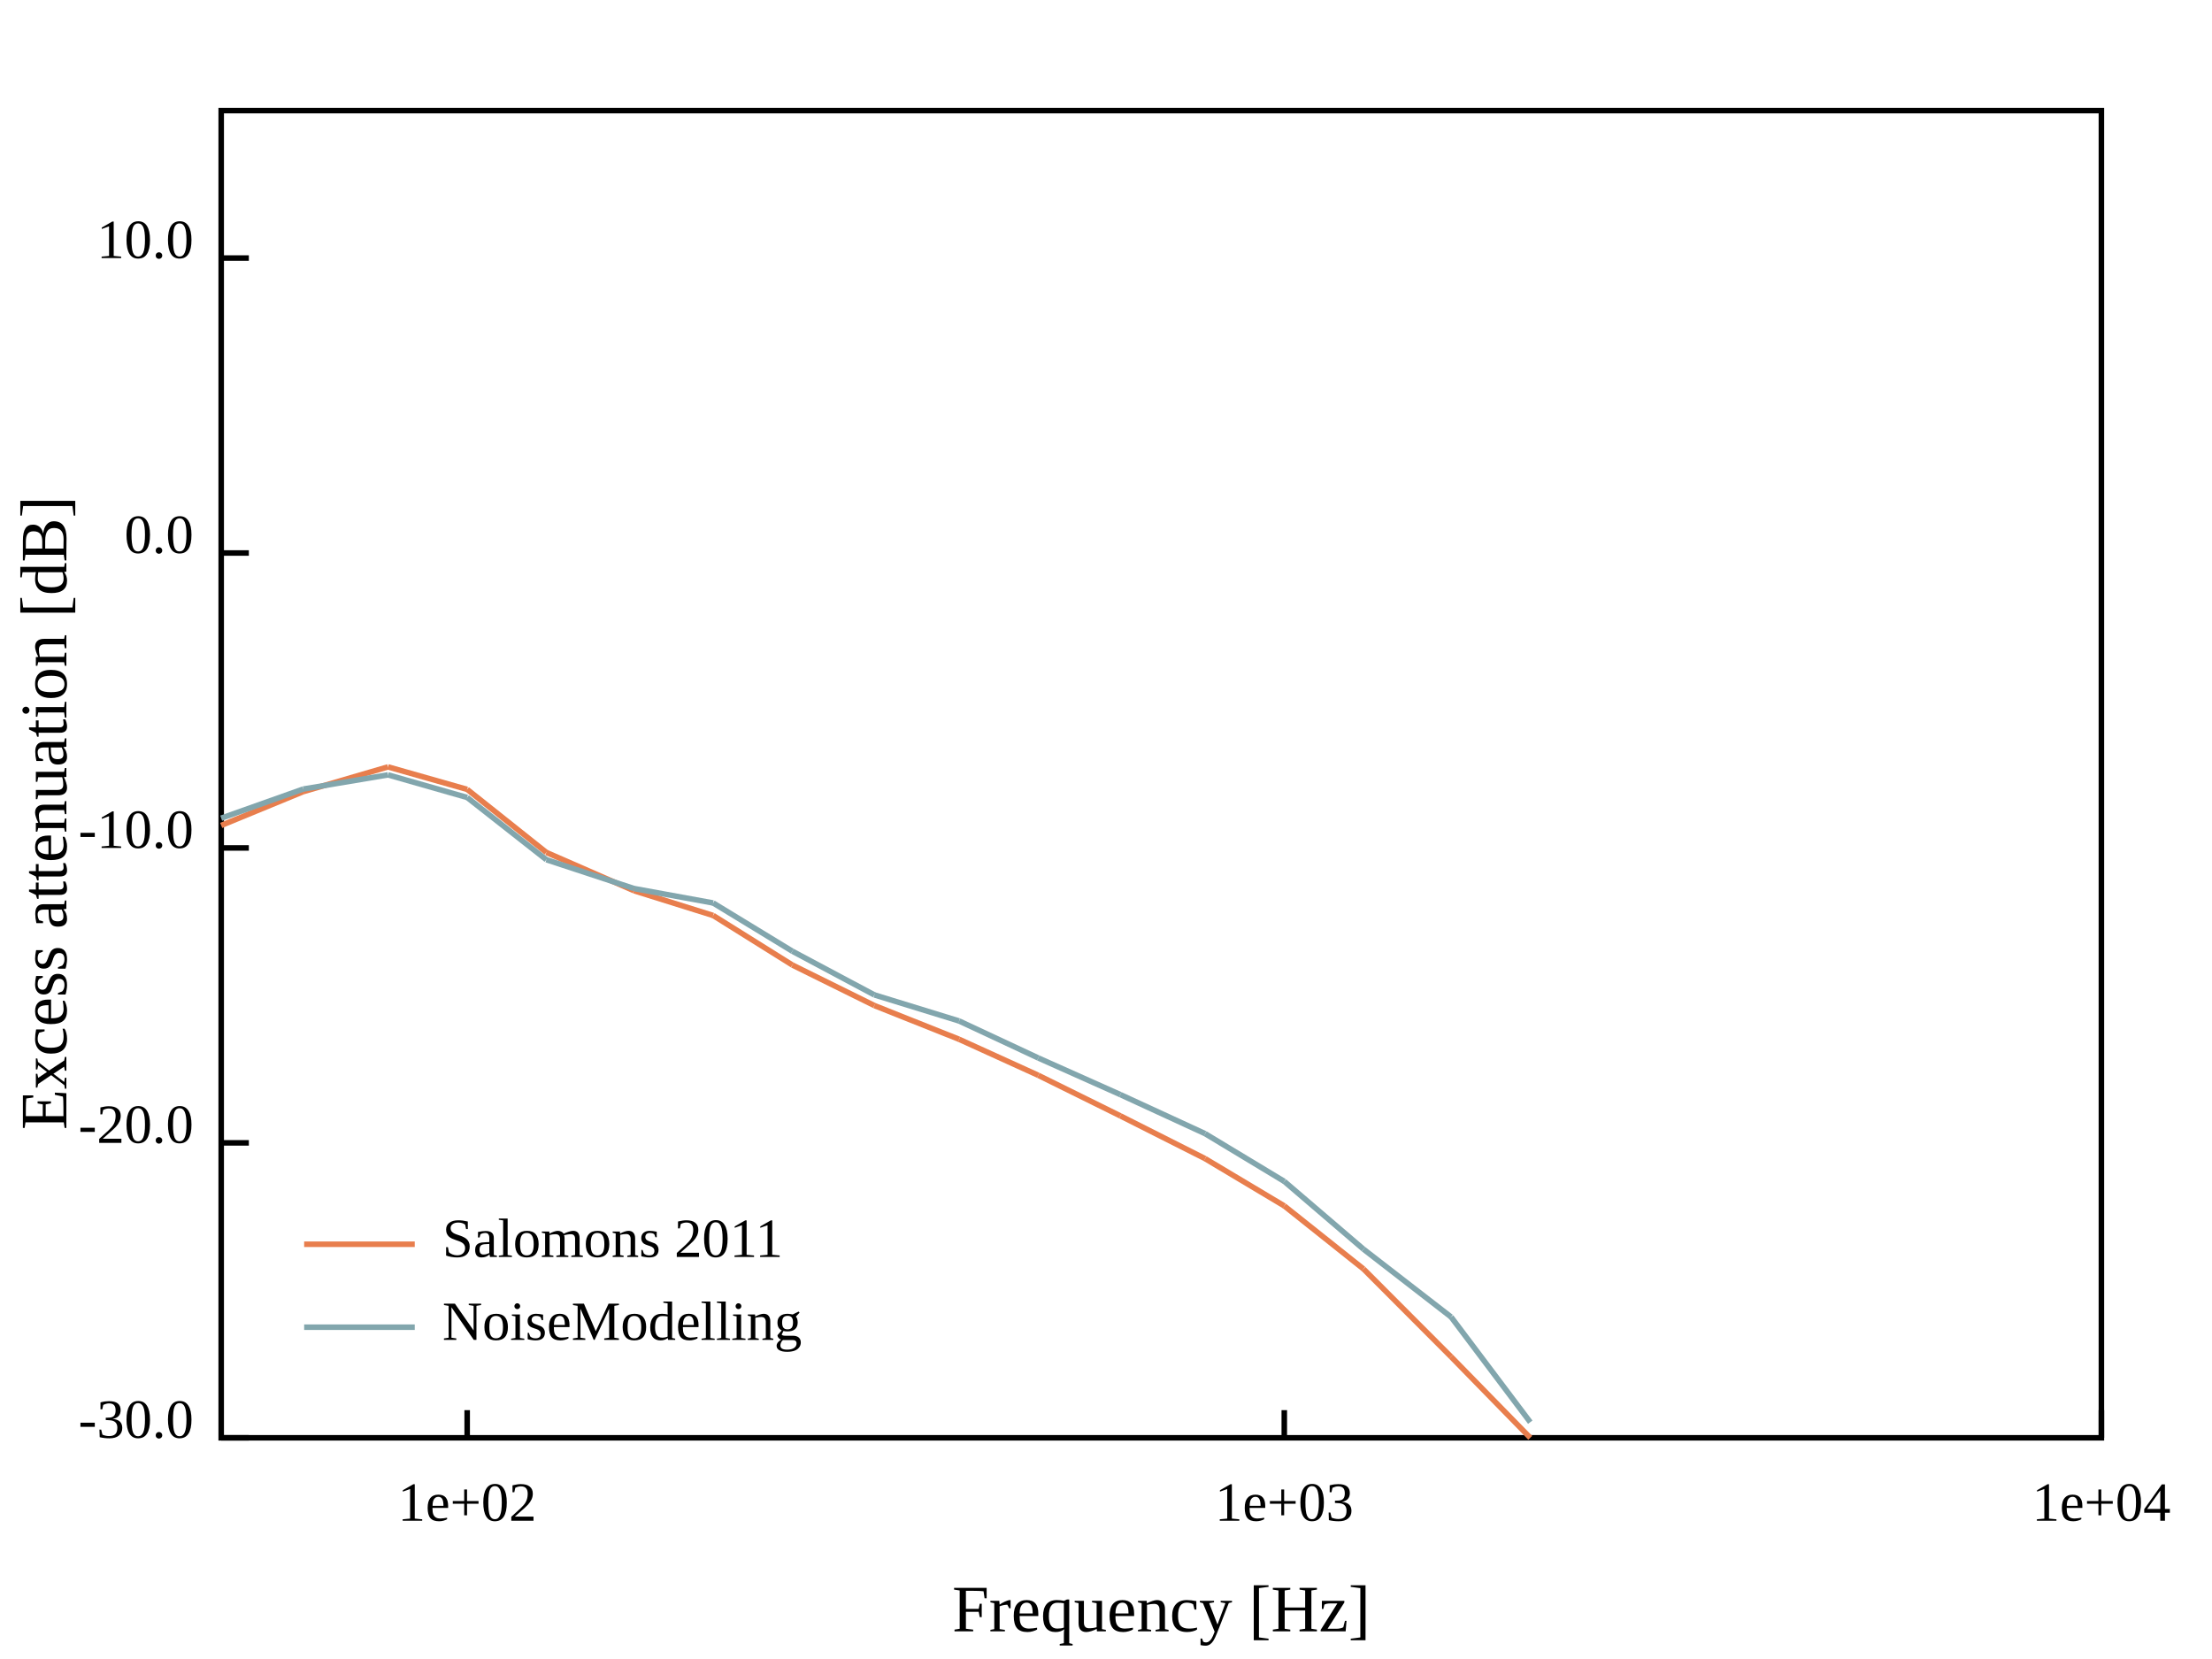
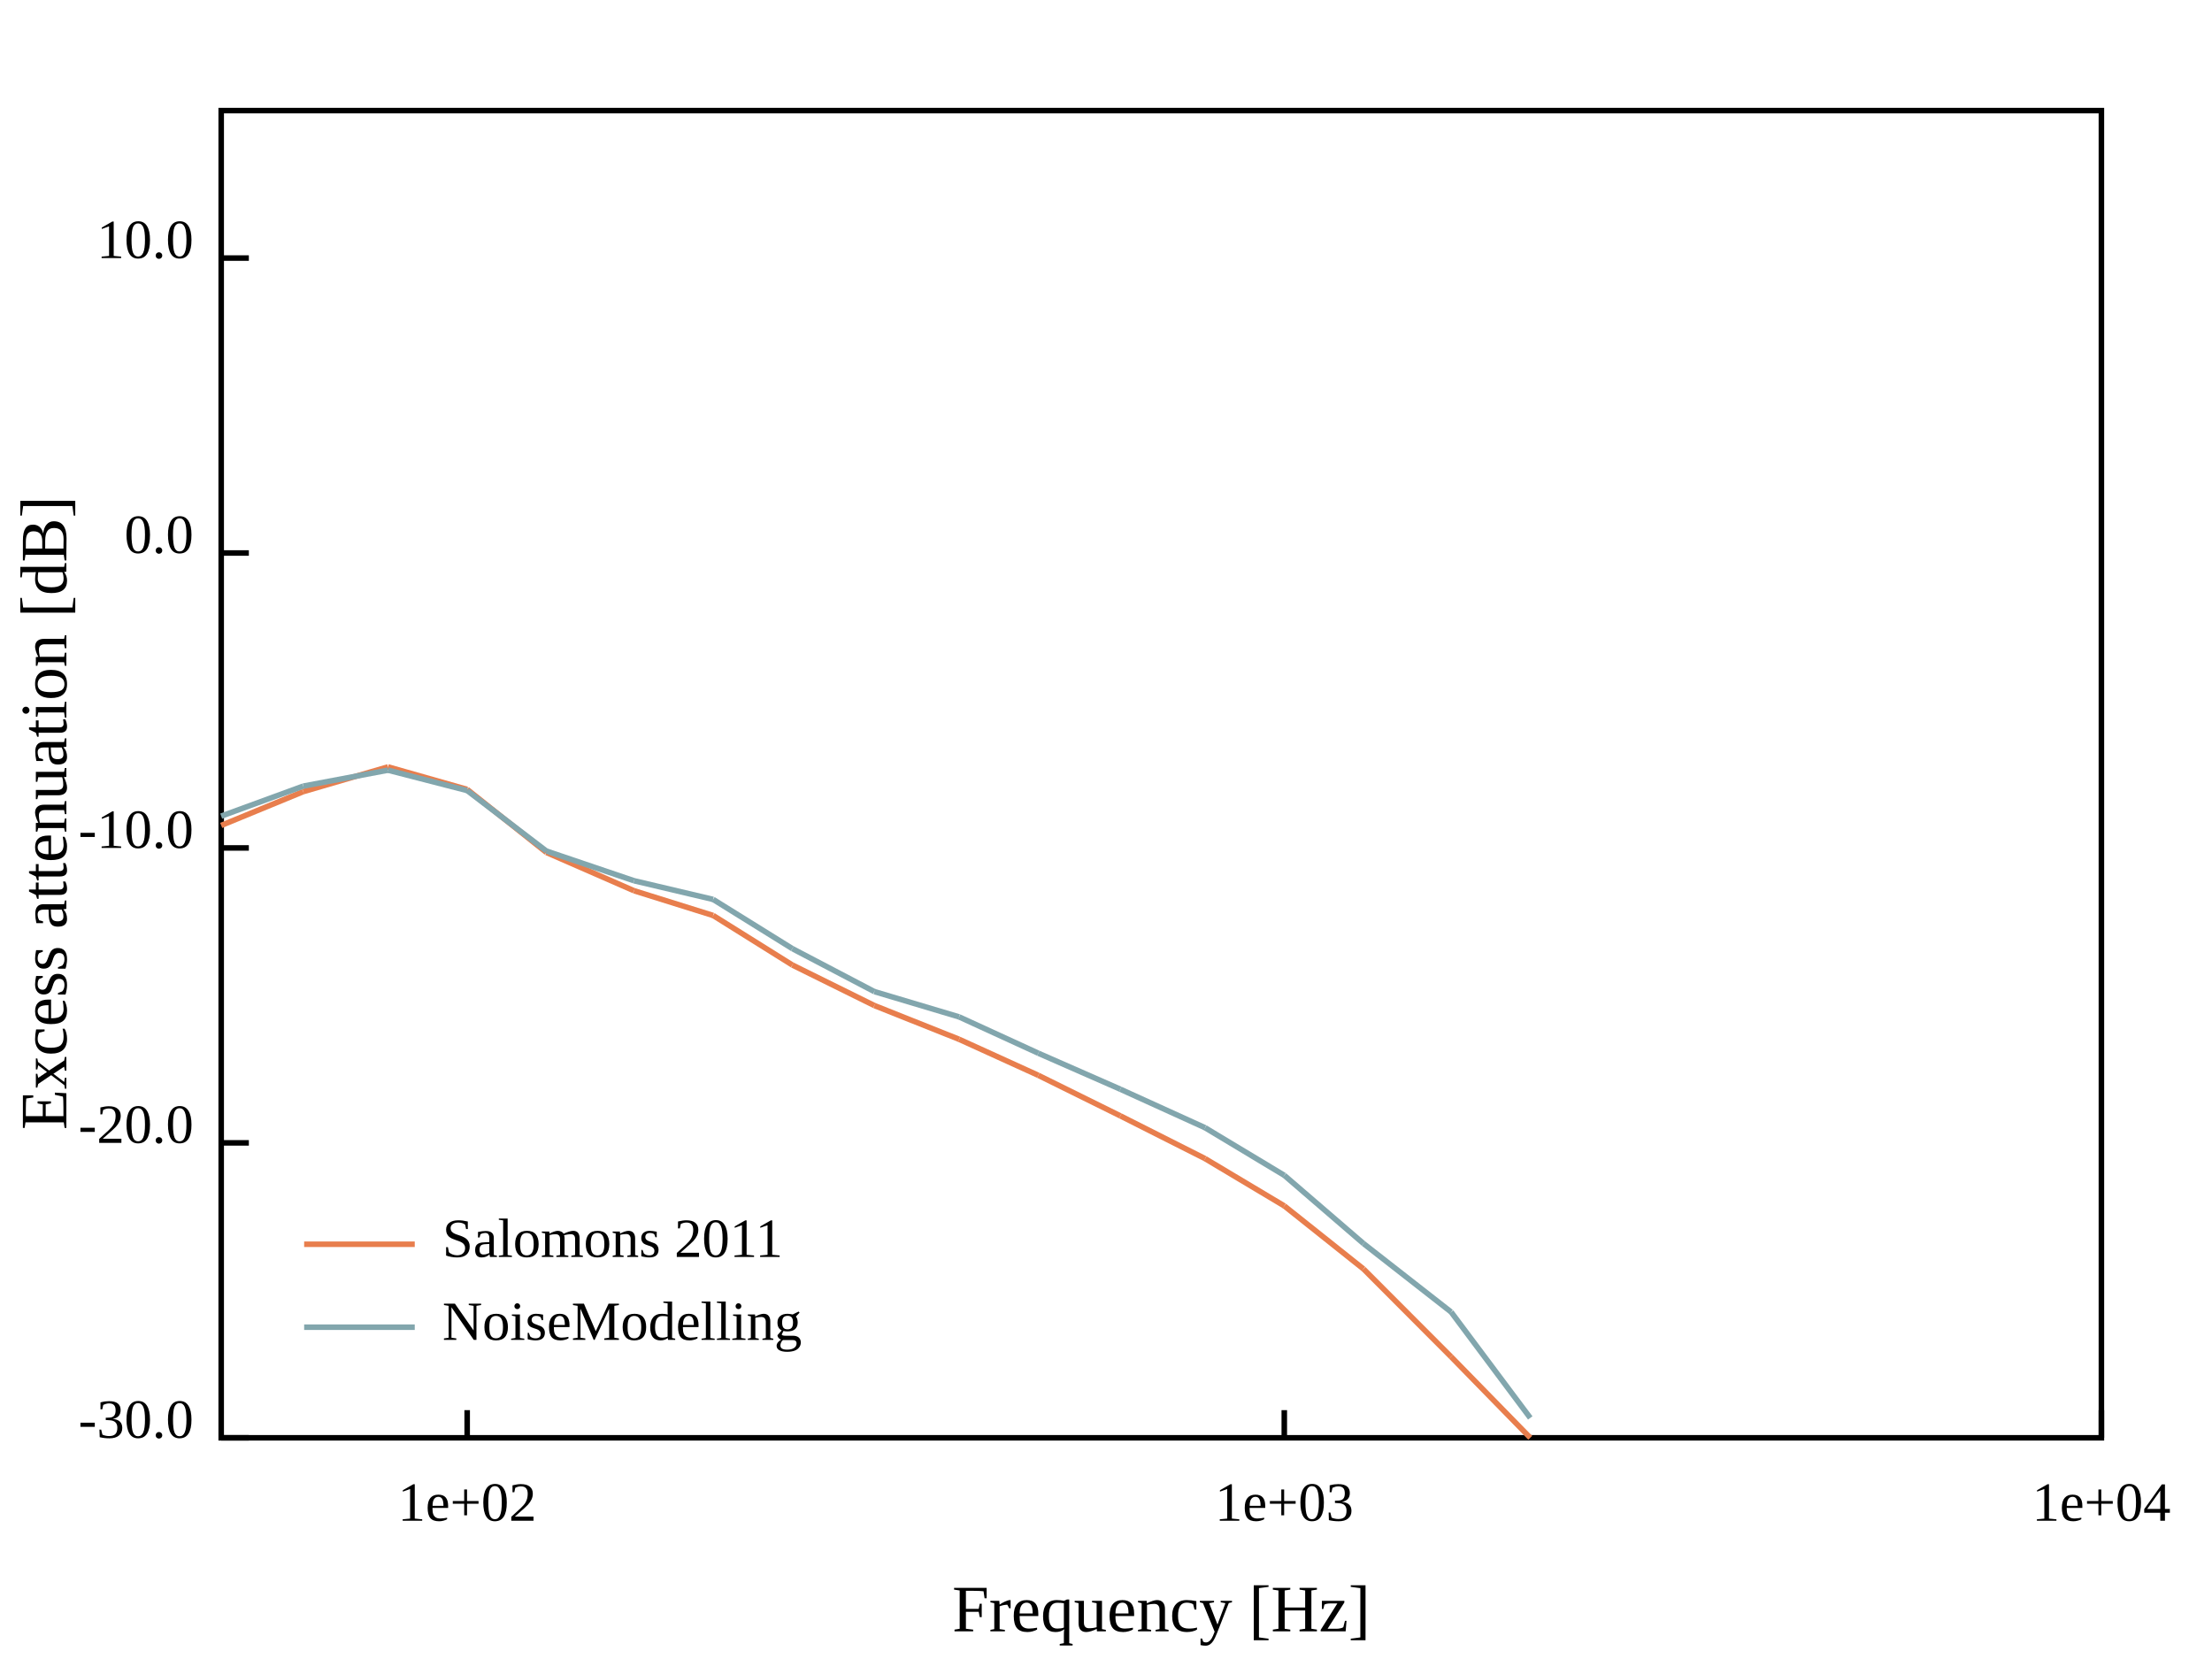
<svg xmlns="http://www.w3.org/2000/svg" height="300" width="400">
  <rect width="400" height="300" x="0" y="0" style="fill:white; stroke:none" />
  <rect width="340" height="240" x="40" y="20" style="fill:none; stroke-width:1;stroke:black" />
  <line x1="40" y1="260" x2="45" y2="260" style="fill:none; stroke-width:1; stroke:black" />
  <text x="35" y="260" text-anchor="end" style="stroke:none; fill:black; font-size:smaller">-30.0</text>
  <line x1="40" y1="206.667" x2="45" y2="206.667" style="fill:none; stroke-width:1; stroke:black" />
  <text x="35" y="206.667" text-anchor="end" style="stroke:none; fill:black; font-size:smaller">-20.0</text>
  <line x1="40" y1="153.333" x2="45" y2="153.333" style="fill:none; stroke-width:1; stroke:black" />
  <text x="35" y="153.333" text-anchor="end" style="stroke:none; fill:black; font-size:smaller">-10.0</text>
  <line x1="40" y1="100" x2="45" y2="100" style="fill:none; stroke-width:1; stroke:black" />
  <text x="35" y="100" text-anchor="end" style="stroke:none; fill:black; font-size:smaller">0.0</text>
  <line x1="40" y1="46.667" x2="45" y2="46.667" style="fill:none; stroke-width:1; stroke:black" />
  <text x="35" y="46.667" text-anchor="end" style="stroke:none; fill:black; font-size:smaller">10.0</text>
  <line x1="84.48" y1="260" x2="84.48" y2="255" style="fill:none; stroke-width:1; stroke:black" />
  <text x="84.48" y="275" text-anchor="middle" style="stroke:none; fill:black; font-size:smaller">1e+02</text>
  <line x1="232.24" y1="260" x2="232.24" y2="255" style="fill:none; stroke-width:1; stroke:black" />
  <text x="232.24" y="275" text-anchor="middle" style="stroke:none; fill:black; font-size:smaller">1e+03</text>
  <line x1="380" y1="260" x2="380" y2="255" style="fill:none; stroke-width:1; stroke:black" />
  <text x="380" y="275" text-anchor="middle" style="stroke:none; fill:black; font-size:smaller">1e+04</text>
  <line x1="40" y1="149.262" x2="54.831" y2="143.155" style="fill:none; stroke-width:1; stroke:rgb(232,126,77)" />
  <line x1="54.831" y1="143.155" x2="70.161" y2="138.677" style="fill:none; stroke-width:1; stroke:rgb(232,126,77)" />
  <line x1="70.161" y1="138.677" x2="84.48" y2="142.748" style="fill:none; stroke-width:1; stroke:rgb(232,126,77)" />
  <line x1="84.48" y1="142.748" x2="98.8" y2="154.148" style="fill:none; stroke-width:1; stroke:rgb(232,126,77)" />
  <line x1="98.8" y1="154.148" x2="114.641" y2="161.069" style="fill:none; stroke-width:1; stroke:rgb(232,126,77)" />
  <line x1="114.641" y1="161.069" x2="128.96" y2="165.547" style="fill:none; stroke-width:1; stroke:rgb(232,126,77)" />
  <line x1="128.96" y1="165.547" x2="143.28" y2="174.504" style="fill:none; stroke-width:1; stroke:rgb(232,126,77)" />
  <line x1="143.28" y1="174.504" x2="158.11" y2="181.832" style="fill:none; stroke-width:1; stroke:rgb(232,126,77)" />
  <line x1="158.11" y1="181.832" x2="173.441" y2="187.939" style="fill:none; stroke-width:1; stroke:rgb(232,126,77)" />
  <line x1="173.441" y1="187.939" x2="187.76" y2="194.453" style="fill:none; stroke-width:1; stroke:rgb(232,126,77)" />
  <line x1="187.76" y1="194.453" x2="202.591" y2="201.781" style="fill:none; stroke-width:1; stroke:rgb(232,126,77)" />
  <line x1="202.591" y1="201.781" x2="217.921" y2="209.517" style="fill:none; stroke-width:1; stroke:rgb(232,126,77)" />
  <line x1="217.921" y1="209.517" x2="232.24" y2="218.066" style="fill:none; stroke-width:1; stroke:rgb(232,126,77)" />
  <line x1="232.24" y1="218.066" x2="246.559" y2="229.466" style="fill:none; stroke-width:1; stroke:rgb(232,126,77)" />
  <line x1="246.559" y1="229.466" x2="262.401" y2="245.344" style="fill:none; stroke-width:1; stroke:rgb(232,126,77)" />
  <line x1="262.401" y1="245.344" x2="276.72" y2="260" style="fill:none; stroke-width:1; stroke:rgb(232,126,77)" />
-   <line x1="40" y1="147.952" x2="54.831" y2="142.689" style="fill:none; stroke-width:1; stroke:rgb(130,166,173)" />
-   <line x1="54.831" y1="142.689" x2="70.161" y2="140.121" style="fill:none; stroke-width:1; stroke:rgb(130,166,173)" />
-   <line x1="70.161" y1="140.121" x2="84.48" y2="144.211" style="fill:none; stroke-width:1; stroke:rgb(130,166,173)" />
-   <line x1="84.48" y1="144.211" x2="98.8" y2="155.46" style="fill:none; stroke-width:1; stroke:rgb(130,166,173)" />
-   <line x1="98.8" y1="155.46" x2="114.641" y2="160.673" style="fill:none; stroke-width:1; stroke:rgb(130,166,173)" />
-   <line x1="114.641" y1="160.673" x2="128.96" y2="163.286" style="fill:none; stroke-width:1; stroke:rgb(130,166,173)" />
-   <line x1="128.96" y1="163.286" x2="143.28" y2="172.009" style="fill:none; stroke-width:1; stroke:rgb(130,166,173)" />
-   <line x1="143.28" y1="172.009" x2="158.11" y2="179.908" style="fill:none; stroke-width:1; stroke:rgb(130,166,173)" />
-   <line x1="158.11" y1="179.908" x2="173.441" y2="184.627" style="fill:none; stroke-width:1; stroke:rgb(130,166,173)" />
-   <line x1="173.441" y1="184.627" x2="187.76" y2="191.316" style="fill:none; stroke-width:1; stroke:rgb(130,166,173)" />
-   <line x1="187.76" y1="191.316" x2="202.591" y2="197.937" style="fill:none; stroke-width:1; stroke:rgb(130,166,173)" />
-   <line x1="202.591" y1="197.937" x2="217.921" y2="204.999" style="fill:none; stroke-width:1; stroke:rgb(130,166,173)" />
-   <line x1="217.921" y1="204.999" x2="232.24" y2="213.634" style="fill:none; stroke-width:1; stroke:rgb(130,166,173)" />
-   <line x1="232.24" y1="213.634" x2="246.559" y2="225.889" style="fill:none; stroke-width:1; stroke:rgb(130,166,173)" />
-   <line x1="246.559" y1="225.889" x2="262.401" y2="238.149" style="fill:none; stroke-width:1; stroke:rgb(130,166,173)" />
-   <line x1="262.401" y1="238.149" x2="276.72" y2="257.176" style="fill:none; stroke-width:1; stroke:rgb(130,166,173)" />
+   <line x1="40" y1="147.578" x2="54.831" y2="142.155" style="fill:none; stroke-width:1; stroke:rgb(130,166,173)" />
+   <line x1="54.831" y1="142.155" x2="70.161" y2="139.27" style="fill:none; stroke-width:1; stroke:rgb(130,166,173)" />
+   <line x1="70.161" y1="139.27" x2="84.48" y2="142.958" style="fill:none; stroke-width:1; stroke:rgb(130,166,173)" />
+   <line x1="84.48" y1="142.958" x2="98.8" y2="153.894" style="fill:none; stroke-width:1; stroke:rgb(130,166,173)" />
+   <line x1="98.8" y1="153.894" x2="114.641" y2="159.263" style="fill:none; stroke-width:1; stroke:rgb(130,166,173)" />
+   <line x1="114.641" y1="159.263" x2="128.96" y2="162.644" style="fill:none; stroke-width:1; stroke:rgb(130,166,173)" />
+   <line x1="128.96" y1="162.644" x2="143.28" y2="171.541" style="fill:none; stroke-width:1; stroke:rgb(130,166,173)" />
+   <line x1="143.28" y1="171.541" x2="158.11" y2="179.311" style="fill:none; stroke-width:1; stroke:rgb(130,166,173)" />
+   <line x1="158.11" y1="179.311" x2="173.441" y2="183.888" style="fill:none; stroke-width:1; stroke:rgb(130,166,173)" />
+   <line x1="173.441" y1="183.888" x2="187.76" y2="190.454" style="fill:none; stroke-width:1; stroke:rgb(130,166,173)" />
+   <line x1="187.76" y1="190.454" x2="202.591" y2="196.964" style="fill:none; stroke-width:1; stroke:rgb(130,166,173)" />
+   <line x1="202.591" y1="196.964" x2="217.921" y2="203.931" style="fill:none; stroke-width:1; stroke:rgb(130,166,173)" />
+   <line x1="217.921" y1="203.931" x2="232.24" y2="212.538" style="fill:none; stroke-width:1; stroke:rgb(130,166,173)" />
+   <line x1="232.24" y1="212.538" x2="246.559" y2="224.87" style="fill:none; stroke-width:1; stroke:rgb(130,166,173)" />
+   <line x1="246.559" y1="224.87" x2="262.401" y2="237.246" style="fill:none; stroke-width:1; stroke:rgb(130,166,173)" />
+   <line x1="262.401" y1="237.246" x2="276.72" y2="256.405" style="fill:none; stroke-width:1; stroke:rgb(130,166,173)" />
  <text x="210" y="295" text-anchor="middle" style="stroke:none; fill:black">Frequency [Hz]</text>
  <text x="5" y="140" transform="rotate(-90, 12, 140)" text-anchor="middle" style="stroke:none; fill:black">Excess attenuation [dB]</text>
  <line x1="55" y1="225" x2="75" y2="225" style="fill:none; stroke-width:1; stroke:rgb(232,126,77)" />
  <text x="80" y="225" dominant-baseline="middle" style="stroke:none; fill:black; font-size:smaller">Salomons 2011</text>
  <line x1="55" y1="240" x2="75" y2="240" style="fill:none; stroke-width:1; stroke:rgb(130,166,173)" />
  <text x="80" y="240" dominant-baseline="middle" style="stroke:none; fill:black; font-size:smaller">NoiseModelling</text>
</svg>
